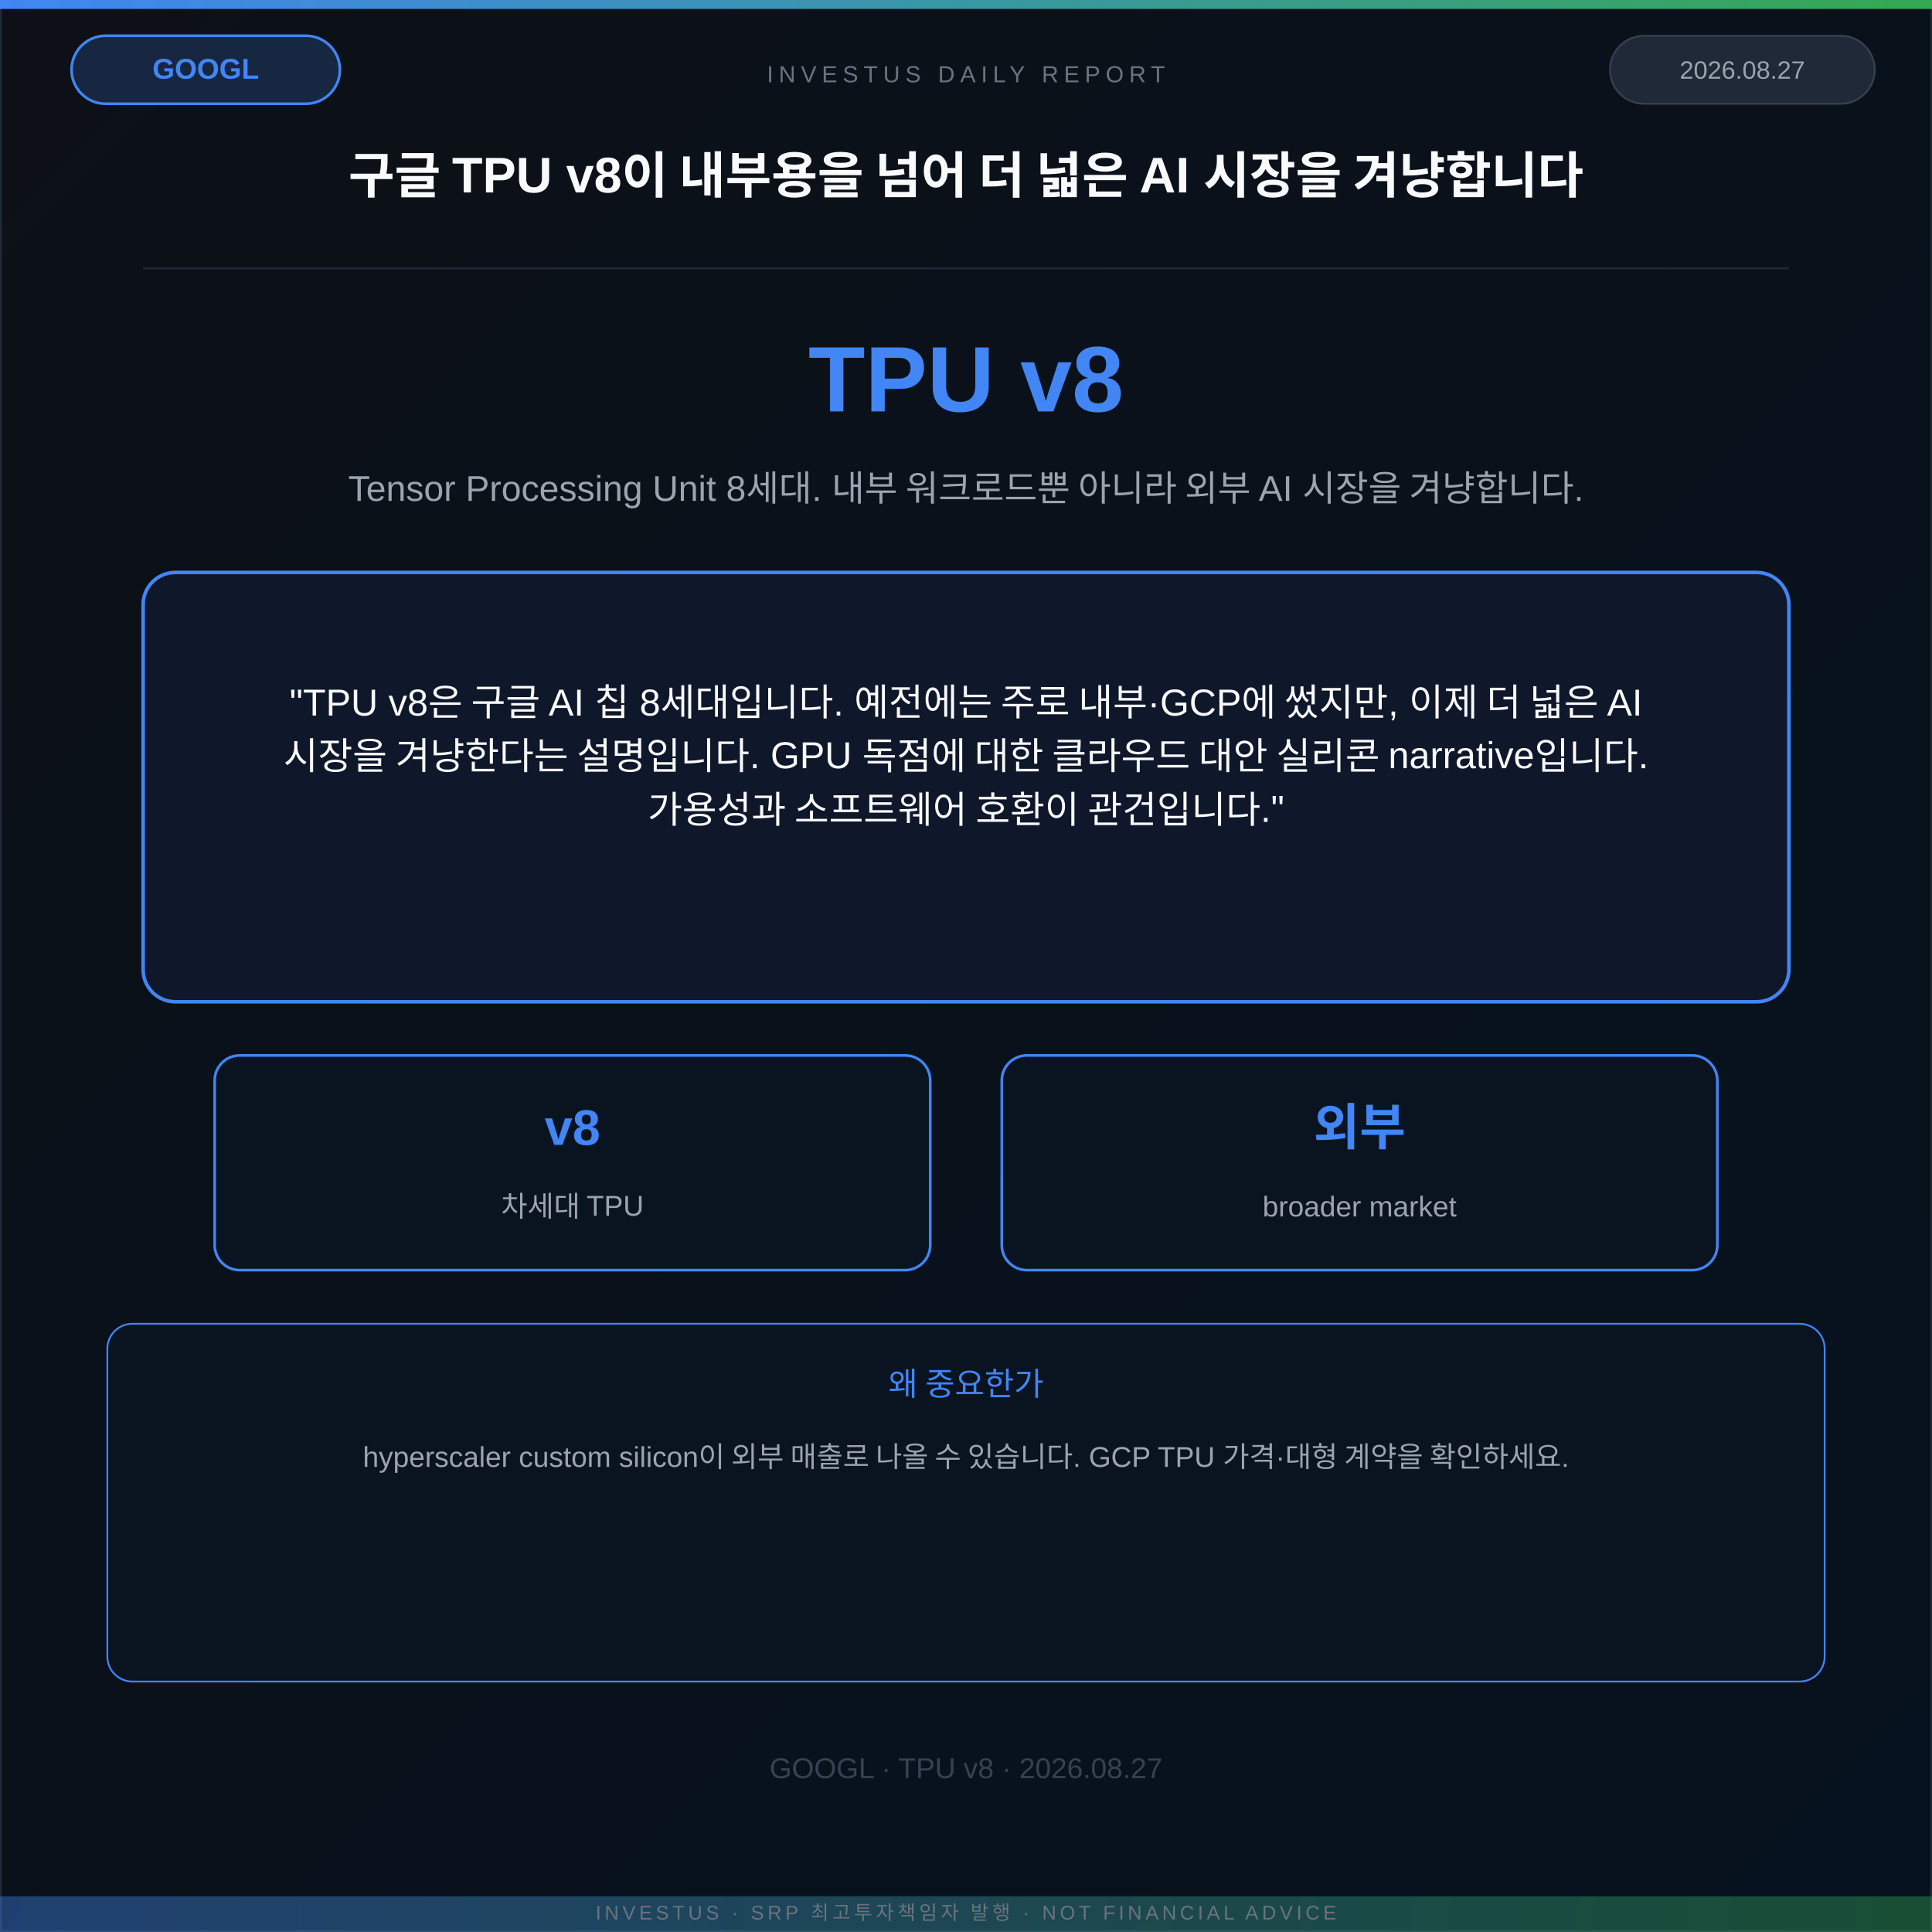
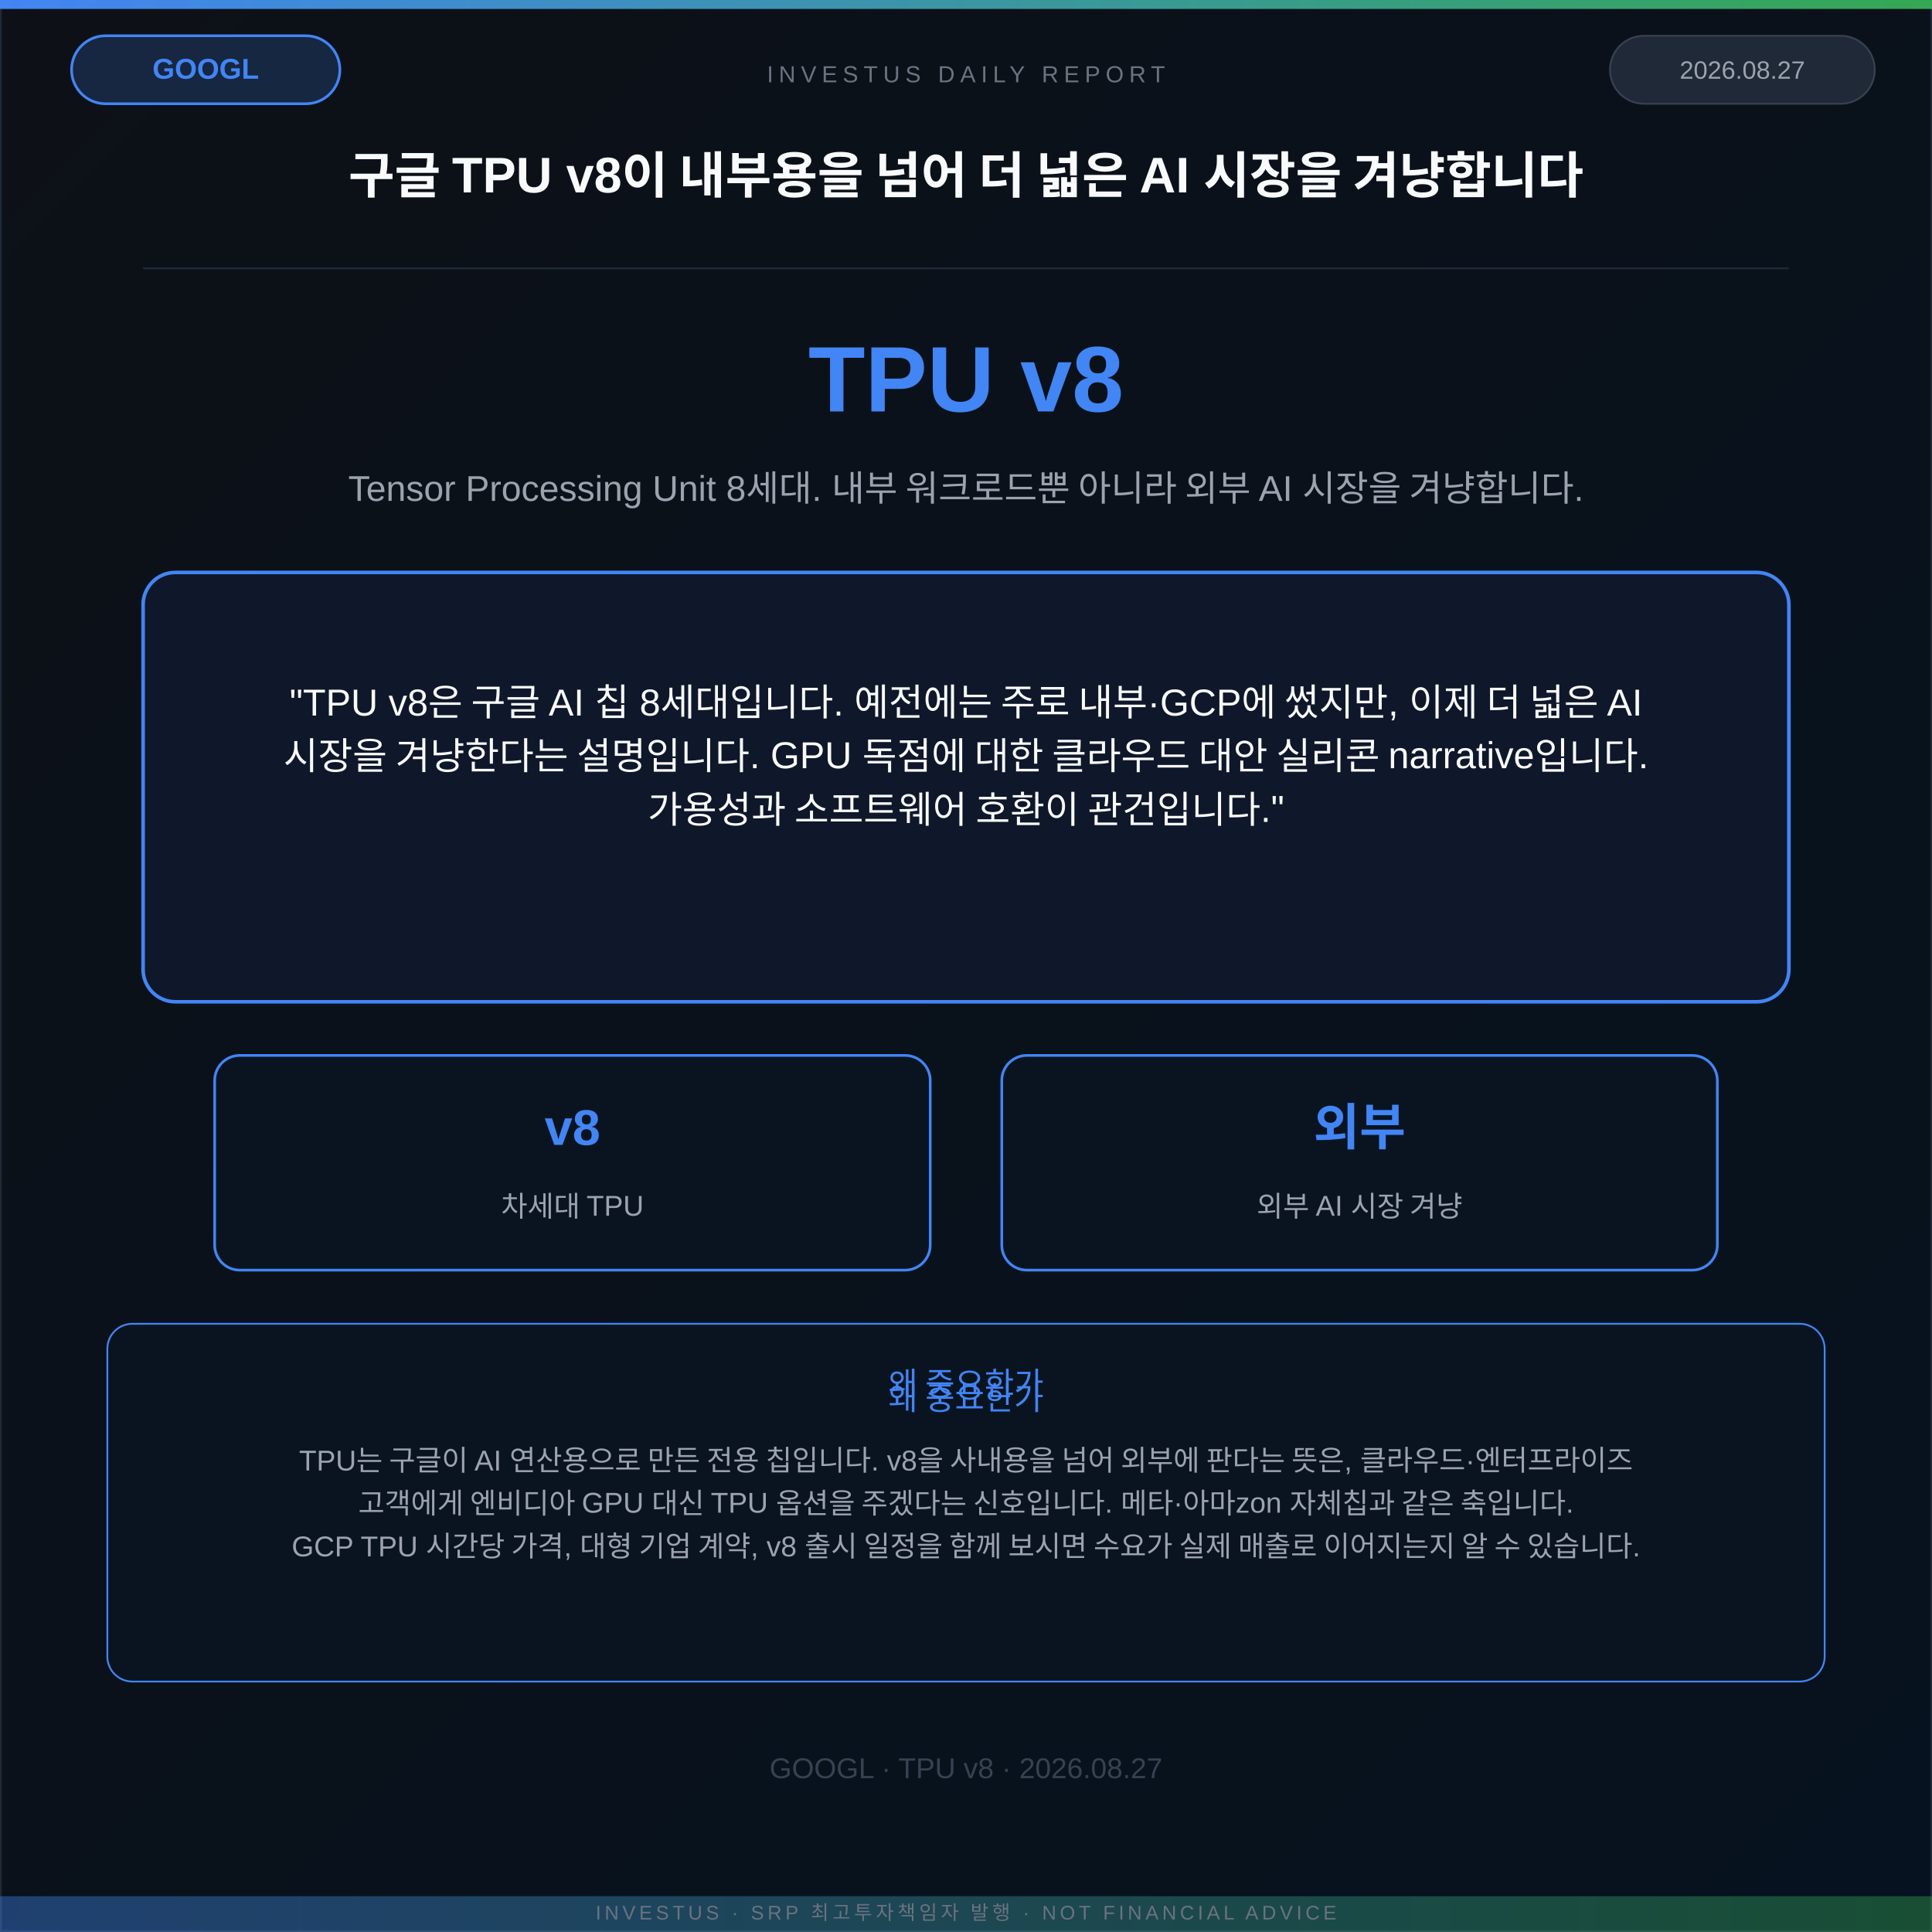
<svg xmlns="http://www.w3.org/2000/svg" viewBox="0 0 1080 1080" width="1080" height="1080">
  <defs>
    <linearGradient id="bg" x1="0%" y1="0%" x2="100%" y2="100%">
      <stop offset="0%" style="stop-color:#0d1117" />
      <stop offset="100%" style="stop-color:#06121f" />
    </linearGradient>
    <linearGradient id="g" x1="0%" y1="0%" x2="100%" y2="0%">
      <stop offset="0%" style="stop-color:#4285f4" />
      <stop offset="100%" style="stop-color:#34a853" />
    </linearGradient>
  </defs>
  <rect width="1080" height="1080" fill="url(#bg)" />
  <rect width="1080" height="1080" fill="none" stroke="#1f2937" stroke-width="2" />
  <rect x="0" y="0" width="1080" height="5" fill="url(#g)" />
  <rect x="40" y="20" width="150" height="38" rx="19" fill="#4285f430" stroke="#4285f4" stroke-width="1.5" />
  <text x="115" y="44" font-family="Arial Black,Arial" font-size="16" font-weight="900" fill="#4285f4" text-anchor="middle">GOOGL</text>
  <text x="540" y="46" font-family="Arial" font-size="13" fill="#6b7280" text-anchor="middle" letter-spacing="3">INVESTUS DAILY REPORT</text>
  <rect x="900" y="20" width="148" height="38" rx="19" fill="#1f2937" stroke="#374151" />
  <text x="974" y="44" font-family="Arial" font-size="14" fill="#9ca3af" text-anchor="middle">2026.08.27</text>
  <text x="540" y="108" font-family="Arial Black,Arial" font-size="28" font-weight="900" fill="#f9fafb" text-anchor="middle">구글 TPU v8이 내부용을 넘어 더 넓은 AI 시장을 겨냥합니다</text>
  <line x1="80" y1="150" x2="1000" y2="150" stroke="#1f2937" stroke-width="1" />
  <text x="540" y="230" font-family="Arial Black,Arial" font-size="52" font-weight="900" fill="#4285f4" text-anchor="middle">TPU v8</text>
  <text x="540" y="280" font-family="Arial" font-size="20" fill="#9ca3af" text-anchor="middle">Tensor Processing Unit 8세대. 내부 워크로드뿐 아니라 외부 AI 시장을 겨냥합니다.</text>
  <rect x="80" y="320" width="920" height="240" rx="18" fill="#0f172a" stroke="#4285f4" stroke-width="2" />
  <text x="540" y="400" font-family="Arial" font-size="21" fill="#f9fafb" text-anchor="middle">"TPU v8은 구글 AI 칩 8세대입니다. 예전에는 주로 내부·GCP에 썼지만, 이제 더 넓은 AI</text>
  <text x="540" y="430" font-family="Arial" font-size="21" fill="#f9fafb" text-anchor="middle">시장을 겨냥한다는 설명입니다. GPU 독점에 대한 클라우드 대안 실리콘 narrative입니다.</text>
  <text x="540" y="460" font-family="Arial" font-size="21" fill="#f9fafb" text-anchor="middle">가용성과 소프트웨어 호환이 관건입니다."</text>
  <rect x="120" y="590" width="400" height="120" rx="14" fill="#0a1420" stroke="#4285f4" stroke-width="1.5" />
  <text x="320" y="640" font-family="Arial Black,Arial" font-size="28" font-weight="900" fill="#4285f4" text-anchor="middle">v8</text>
  <text x="320" y="680" font-family="Arial" font-size="16" fill="#9ca3af" text-anchor="middle">차세대 TPU</text>
  <rect x="560" y="590" width="400" height="120" rx="14" fill="#0a1420" stroke="#4285f4" stroke-width="1.5" />
  <text x="760" y="640" font-family="Arial Black,Arial" font-size="28" font-weight="900" fill="#4285f4" text-anchor="middle">외부</text>
-   <text x="760" y="680" font-family="Arial" font-size="16" fill="#9ca3af" text-anchor="middle">broader market</text>
+   <text x="760" y="680" font-family="Arial" font-size="16" fill="#9ca3af" text-anchor="middle">외부 AI 시장 겨냥</text>
  <rect x="60" y="740" width="960" height="200" rx="14" fill="#0a1420" stroke="#4285f4" stroke-width="1" />
  <text x="540" y="780" font-family="Arial" font-size="18" fill="#4285f4" text-anchor="middle">왜 중요한가</text>
-   <text x="540" y="820" font-family="Arial" font-size="16" fill="#9ca3af" text-anchor="middle">hyperscaler custom silicon이 외부 매출로 나올 수 있습니다. GCP TPU 가격·대형 계약을 확인하세요.</text>
+   <text x="540" y="788" font-family="Arial" font-size="18" fill="#4285f4" text-anchor="middle">왜 중요한가</text>
+   <text x="540" y="822" font-family="Arial" font-size="16" fill="#9ca3af" text-anchor="middle">TPU는 구글이 AI 연산용으로 만든 전용 칩입니다. v8을 사내용을 넘어 외부에 판다는 뜻은, 클라우드·엔터프라이즈</text>
+   <text x="540" y="846" font-family="Arial" font-size="16" fill="#9ca3af" text-anchor="middle">고객에게 엔비디아 GPU 대신 TPU 옵션을 주겠다는 신호입니다. 메타·아마zon 자체칩과 같은 축입니다.</text>
+   <text x="540" y="870" font-family="Arial" font-size="16" fill="#9ca3af" text-anchor="middle">GCP TPU 시간당 가격, 대형 기업 계약, v8 출시 일정을 함께 보시면 수요가 실제 매출로 이어지는지 알 수 있습니다.</text>
  <text x="540" y="994" font-family="Arial" font-size="16" fill="#374151" text-anchor="middle">GOOGL · TPU v8 · 2026.08.27</text>
  <rect x="0" y="1060" width="1080" height="20" fill="url(#g)" opacity=".4" />
  <text x="540" y="1073" font-family="Arial" font-size="11" fill="#6b7280" text-anchor="middle" letter-spacing="2">INVESTUS · SRP 최고투자책임자 발행 · NOT FINANCIAL ADVICE</text>
</svg>
